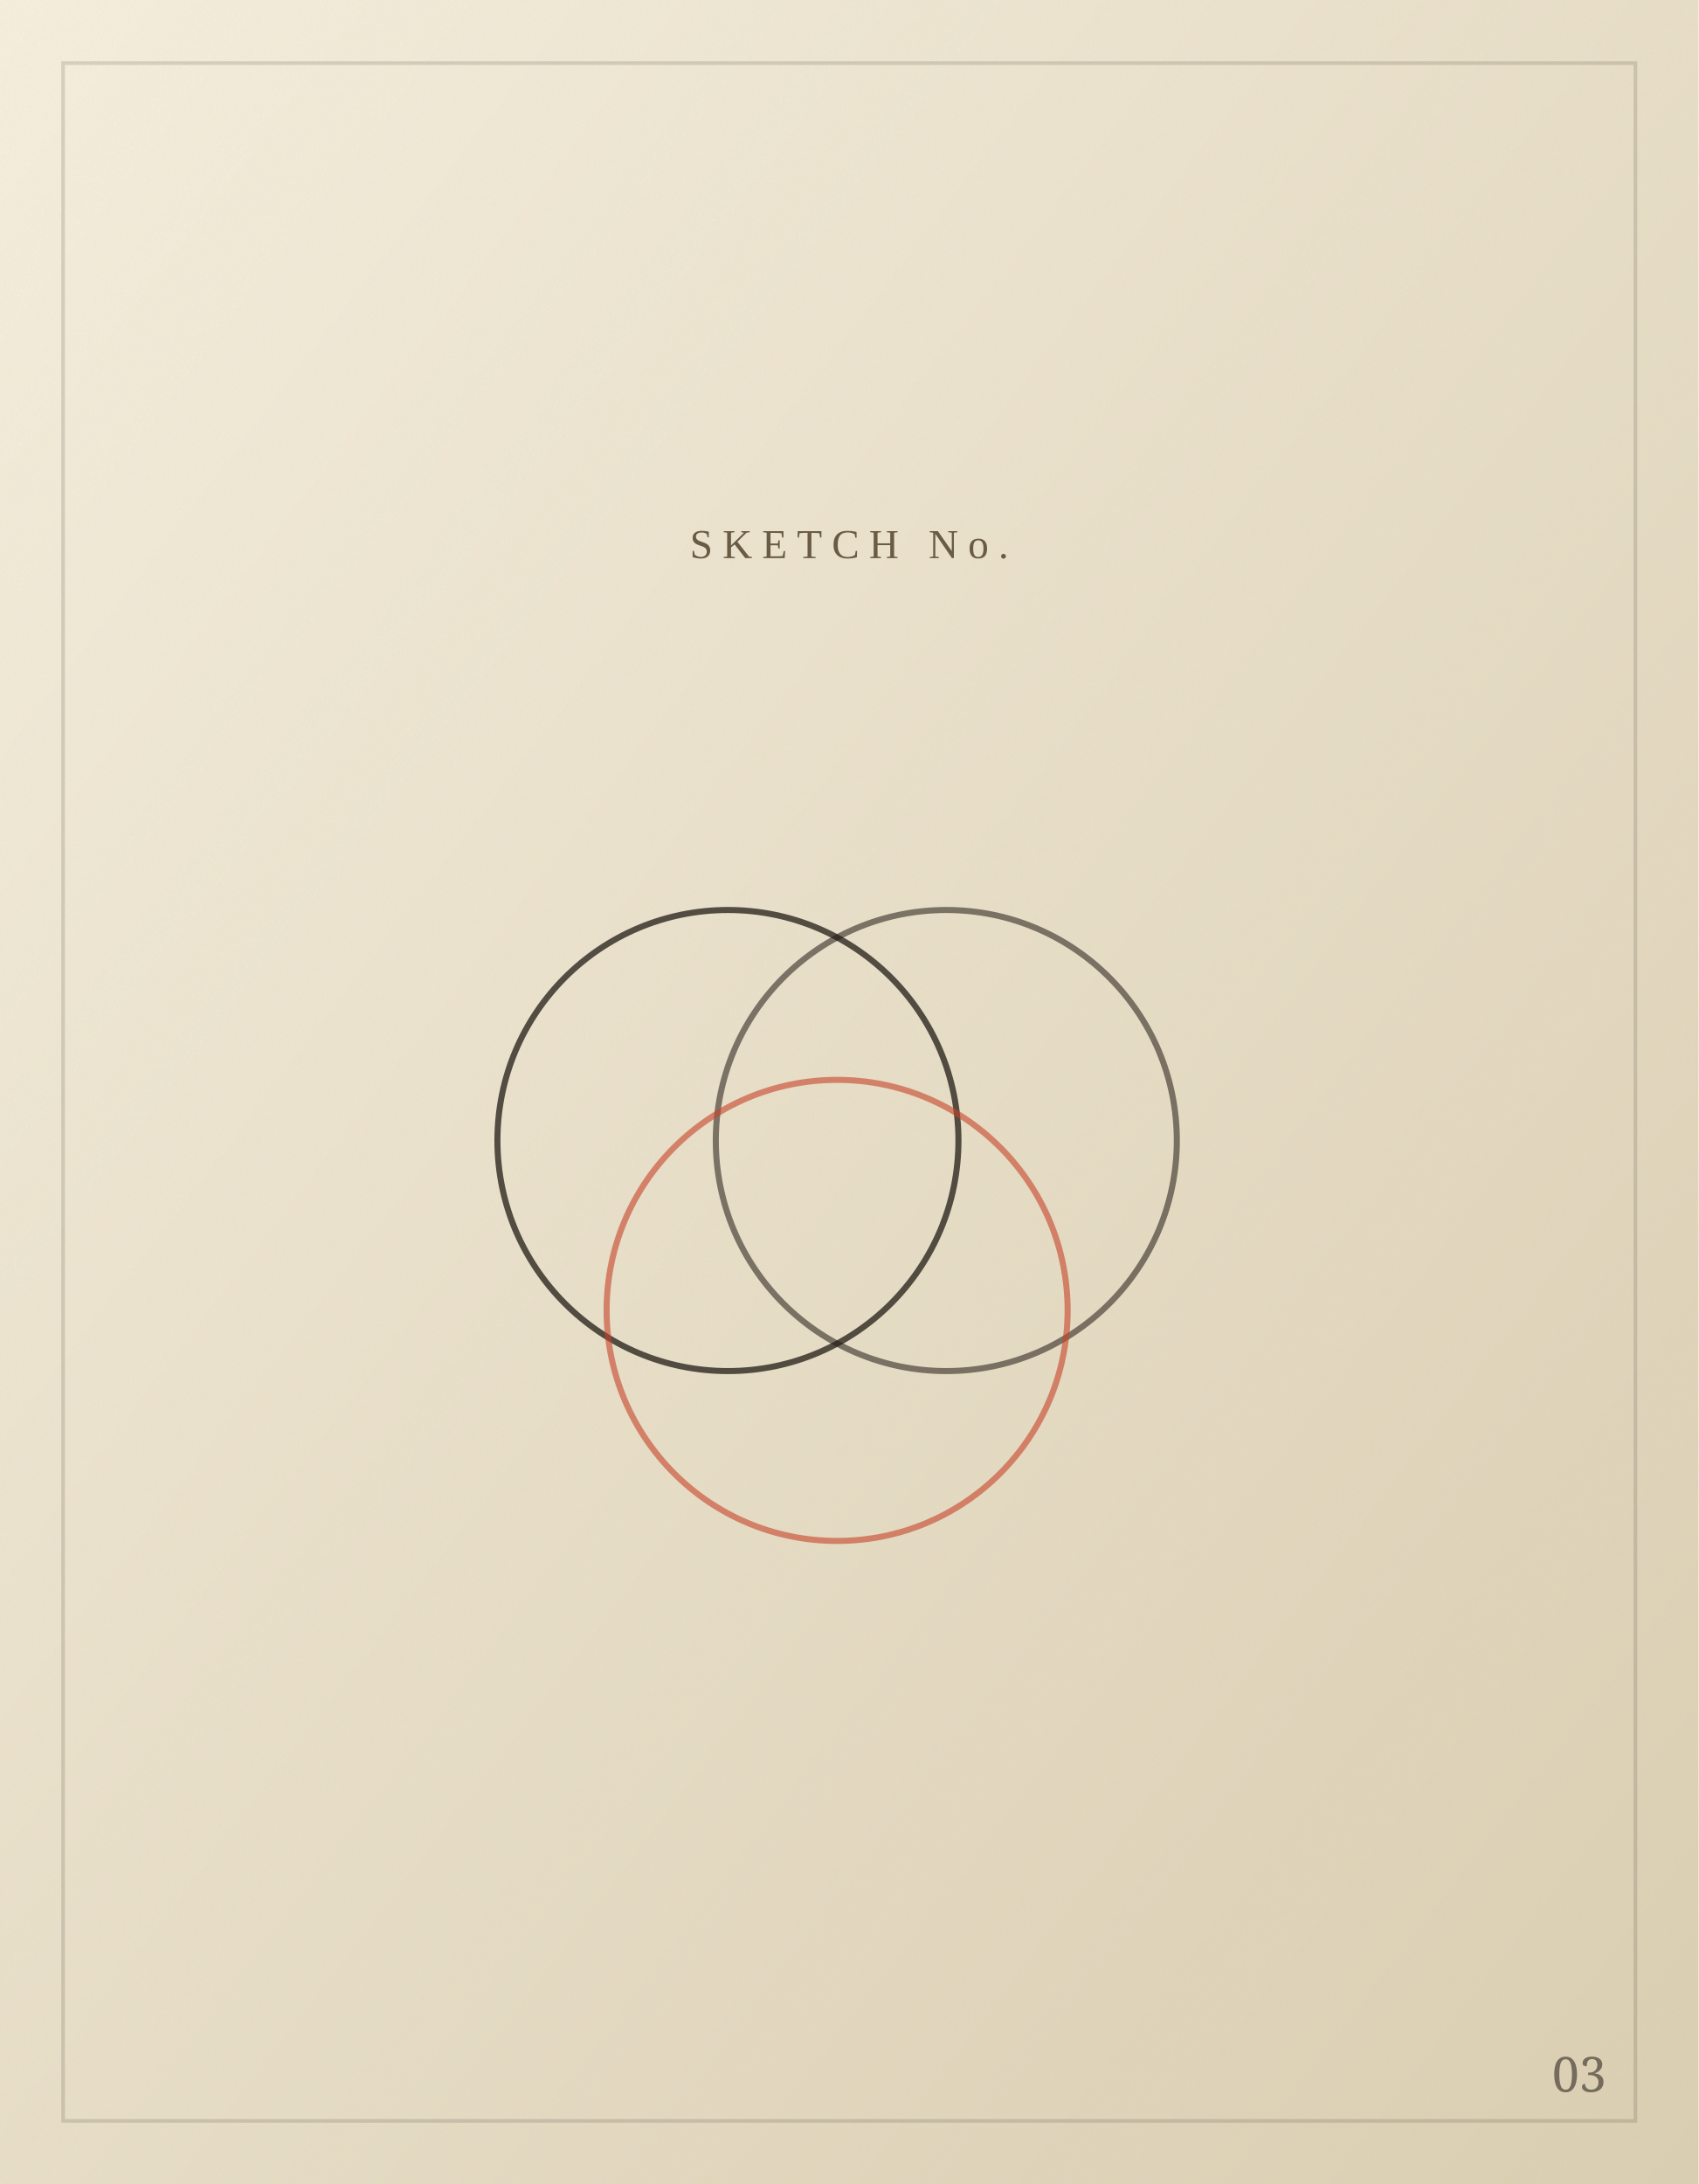
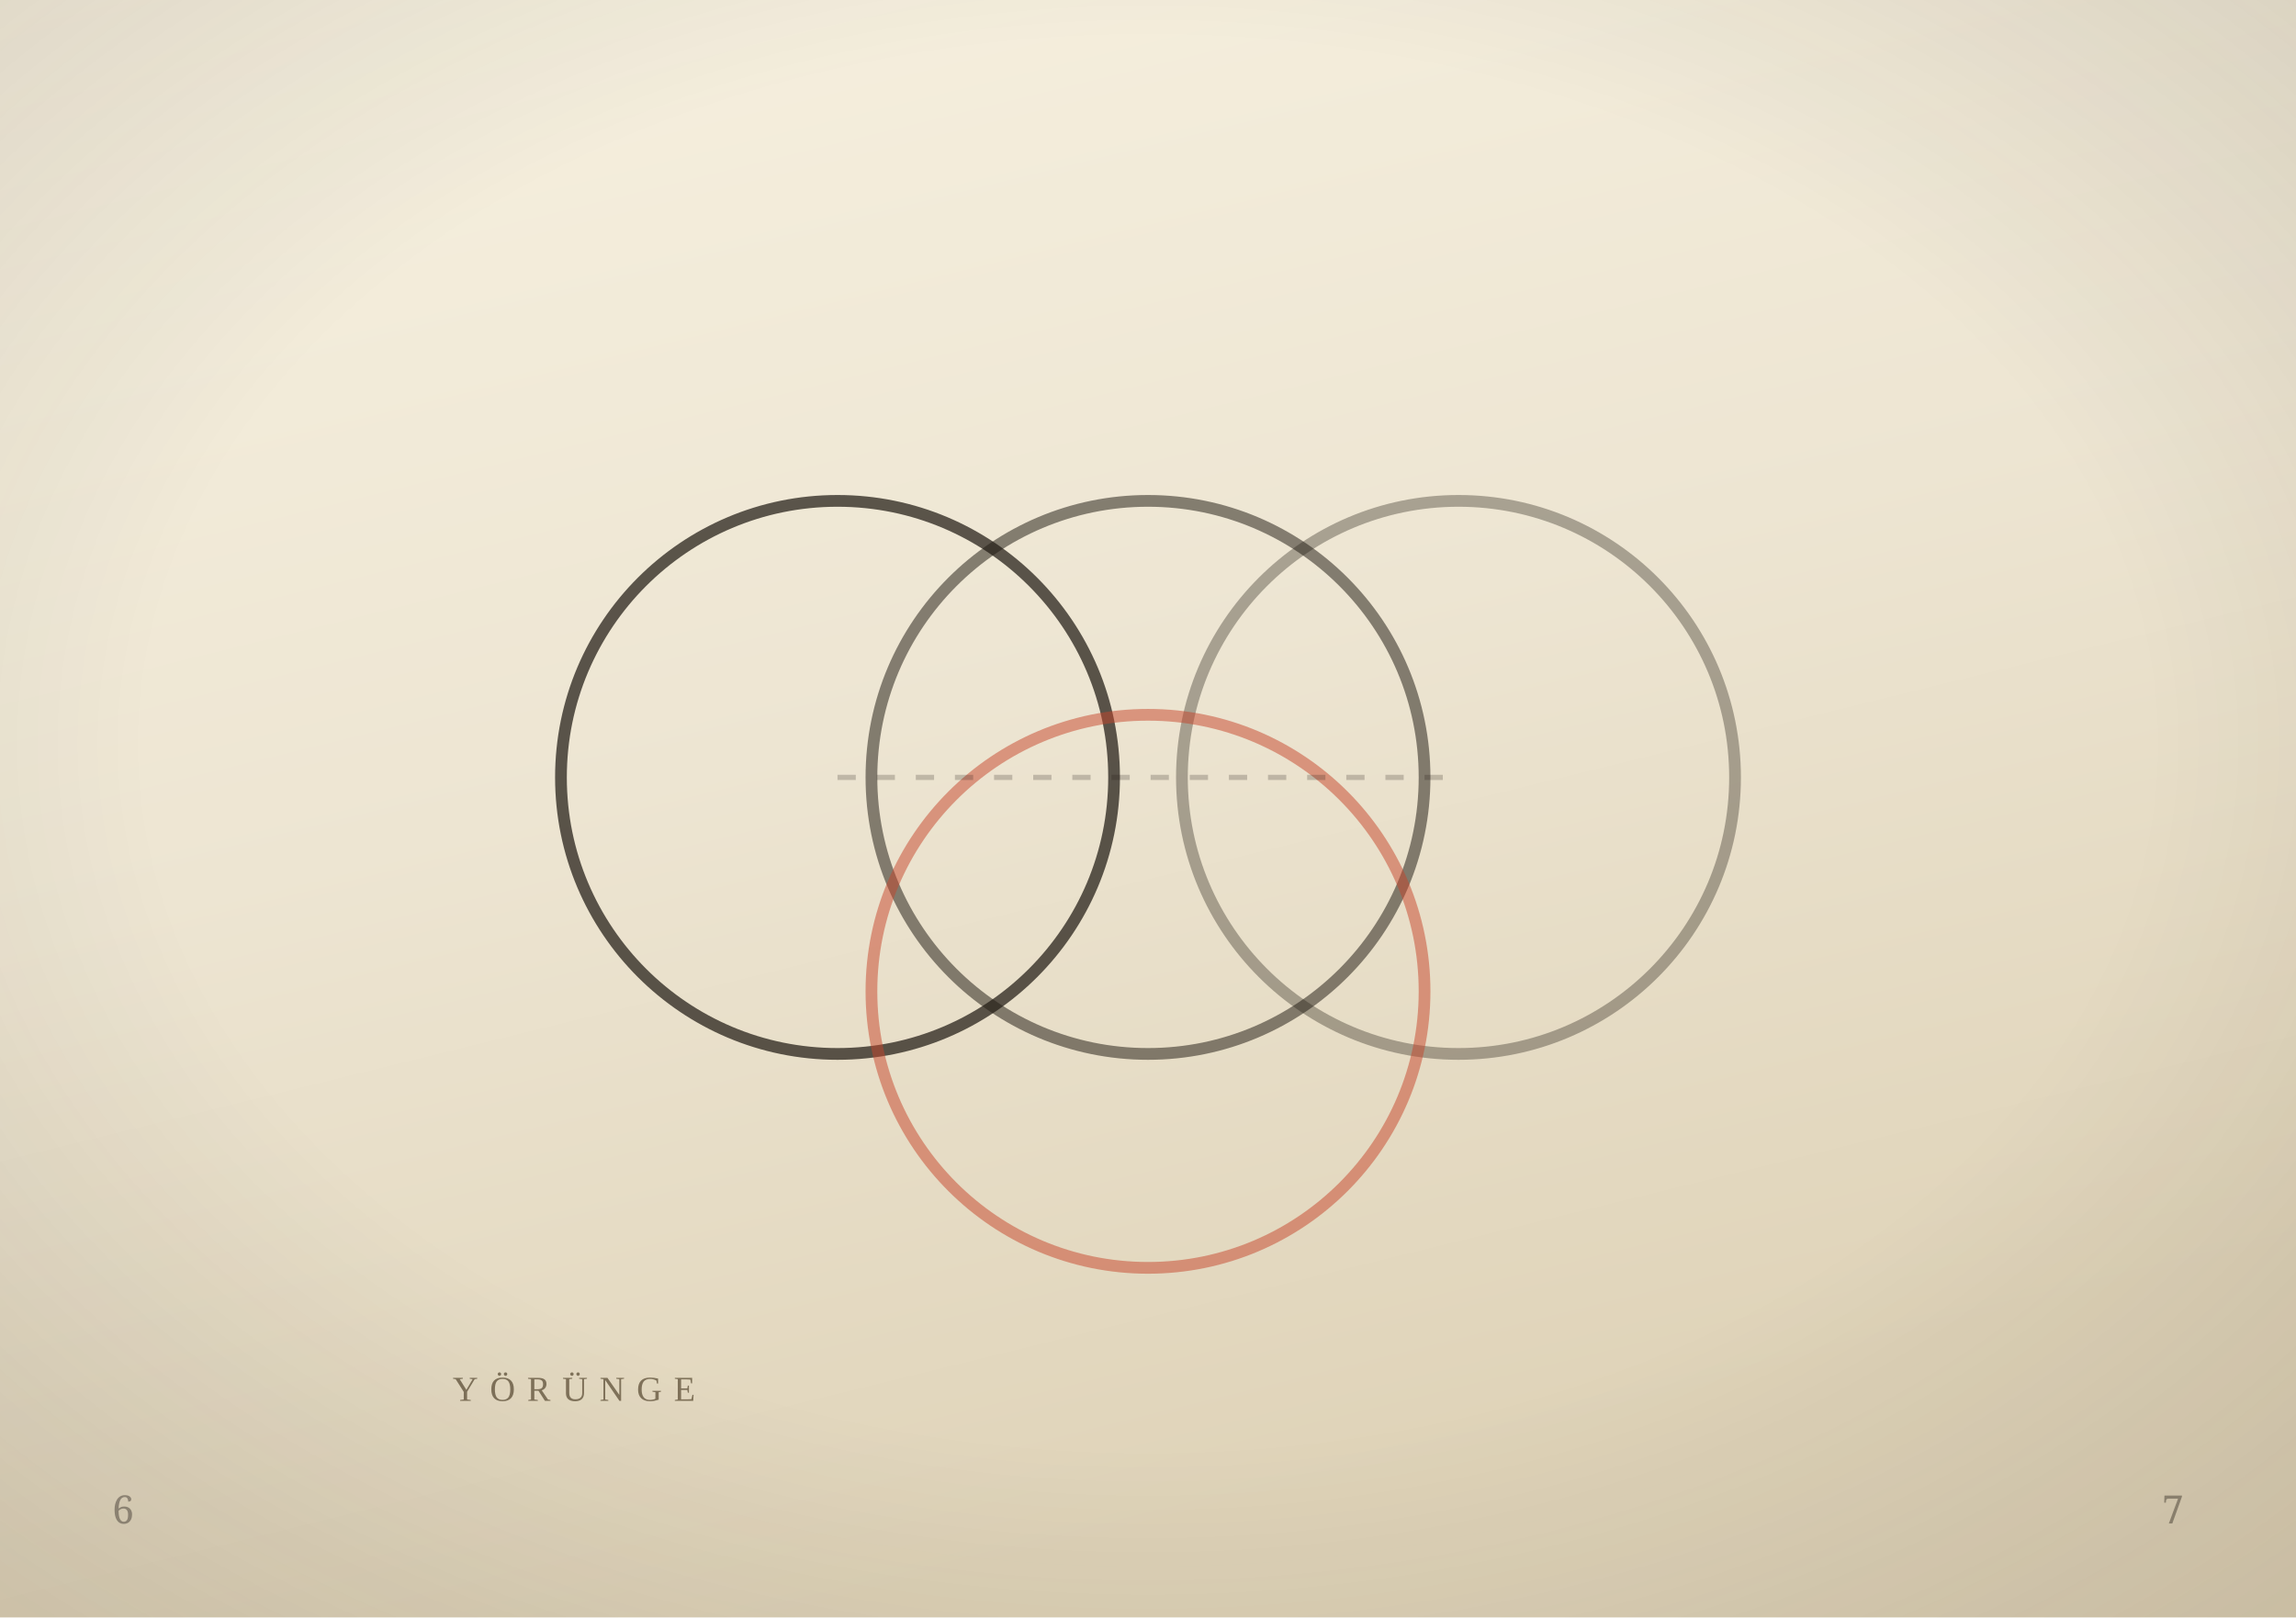
- <svg xmlns="http://www.w3.org/2000/svg" viewBox="0 0 700 900">
+ <svg xmlns="http://www.w3.org/2000/svg" width="1760" height="1240" viewBox="0 0 1760 1240">
  <defs>
-     <linearGradient id="paper" x1="0" y1="0" x2="1" y2="1">
-       <stop offset="0%" stop-color="#F6F0DE" />
-       <stop offset="100%" stop-color="#DCD0B4" />
+     <linearGradient id="pg" x1="0" y1="0" x2="0.35" y2="1">
+       <stop offset="0%" stop-color="#F7F1E0" />
+       <stop offset="52%" stop-color="#EDE5D2" />
+       <stop offset="100%" stop-color="#DFD3B8" />
    </linearGradient>
-     <filter id="grain">
-       <feTurbulence type="fractalNoise" baseFrequency="0.9" numOctaves="2" result="n" />
-       <feColorMatrix in="n" type="matrix" values="0 0 0 0 0.13  0 0 0 0 0.1  0 0 0 0 0.08  0 0 0 0.03 0" />
-     </filter>
+     <radialGradient id="vig" cx="50%" cy="46%" r="72%">
+       <stop offset="60%" stop-color="#000" stop-opacity="0" />
+       <stop offset="100%" stop-color="#3a2c18" stop-opacity=".13" />
+     </radialGradient>
  </defs>
-   <rect width="700" height="900" fill="url(#paper)" />
-   <rect width="700" height="900" filter="url(#grain)" />
-   <rect x="26" y="26" width="648" height="848" fill="none" stroke="#211B14" stroke-opacity=".14" stroke-width="1.5" />
-   <circle cx="300" cy="470" r="95" fill="none" stroke="#211B14" stroke-opacity=".75" stroke-width="2.5" />
-   <circle cx="390" cy="470" r="95" fill="none" stroke="#211B14" stroke-opacity=".55" stroke-width="2.5" />
-   <circle cx="345" cy="540" r="95" fill="none" stroke="#C6442B" stroke-opacity=".6" stroke-width="2.5" />
-   <text x="350" y="230" text-anchor="middle" font-family="Georgia, 'Times New Roman', serif" font-size="17" letter-spacing="4" fill="#6a5c44">SKETCH No.</text>
-   <text x="662" y="862" text-anchor="end" font-family="Georgia, serif" font-size="20" fill="#211B14" fill-opacity=".55">03</text>
+   <rect width="1760" height="1240" fill="url(#pg)" />
+   <circle cx="642" cy="596" r="212" fill="none" stroke="#211B14" stroke-opacity=".72" stroke-width="9" />
+   <circle cx="880" cy="596" r="212" fill="none" stroke="#211B14" stroke-opacity=".52" stroke-width="9" />
+   <circle cx="1118" cy="596" r="212" fill="none" stroke="#211B14" stroke-opacity=".34" stroke-width="9" />
+   <circle cx="880" cy="760" r="212" fill="none" stroke="#C6442B" stroke-opacity=".5" stroke-width="9" />
+   <line x1="642" y1="596" x2="1118" y2="596" stroke="#211B14" stroke-opacity=".22" stroke-width="4" stroke-dasharray="14 16" />
+   <text x="440" y="1074" text-anchor="middle" font-family="Georgia,'Times New Roman',serif" font-size="27" letter-spacing="9" fill="#6a5c44" fill-opacity=".82">YÖRÜNGE</text>
+   <text x="86" y="1168" font-family="Georgia,serif" font-size="30" fill="#211B14" fill-opacity=".4">6</text>
+   <text x="1674" y="1168" text-anchor="end" font-family="Georgia,serif" font-size="30" fill="#211B14" fill-opacity=".4">7</text>
+   <rect width="1760" height="1240" fill="url(#vig)" />
</svg>
